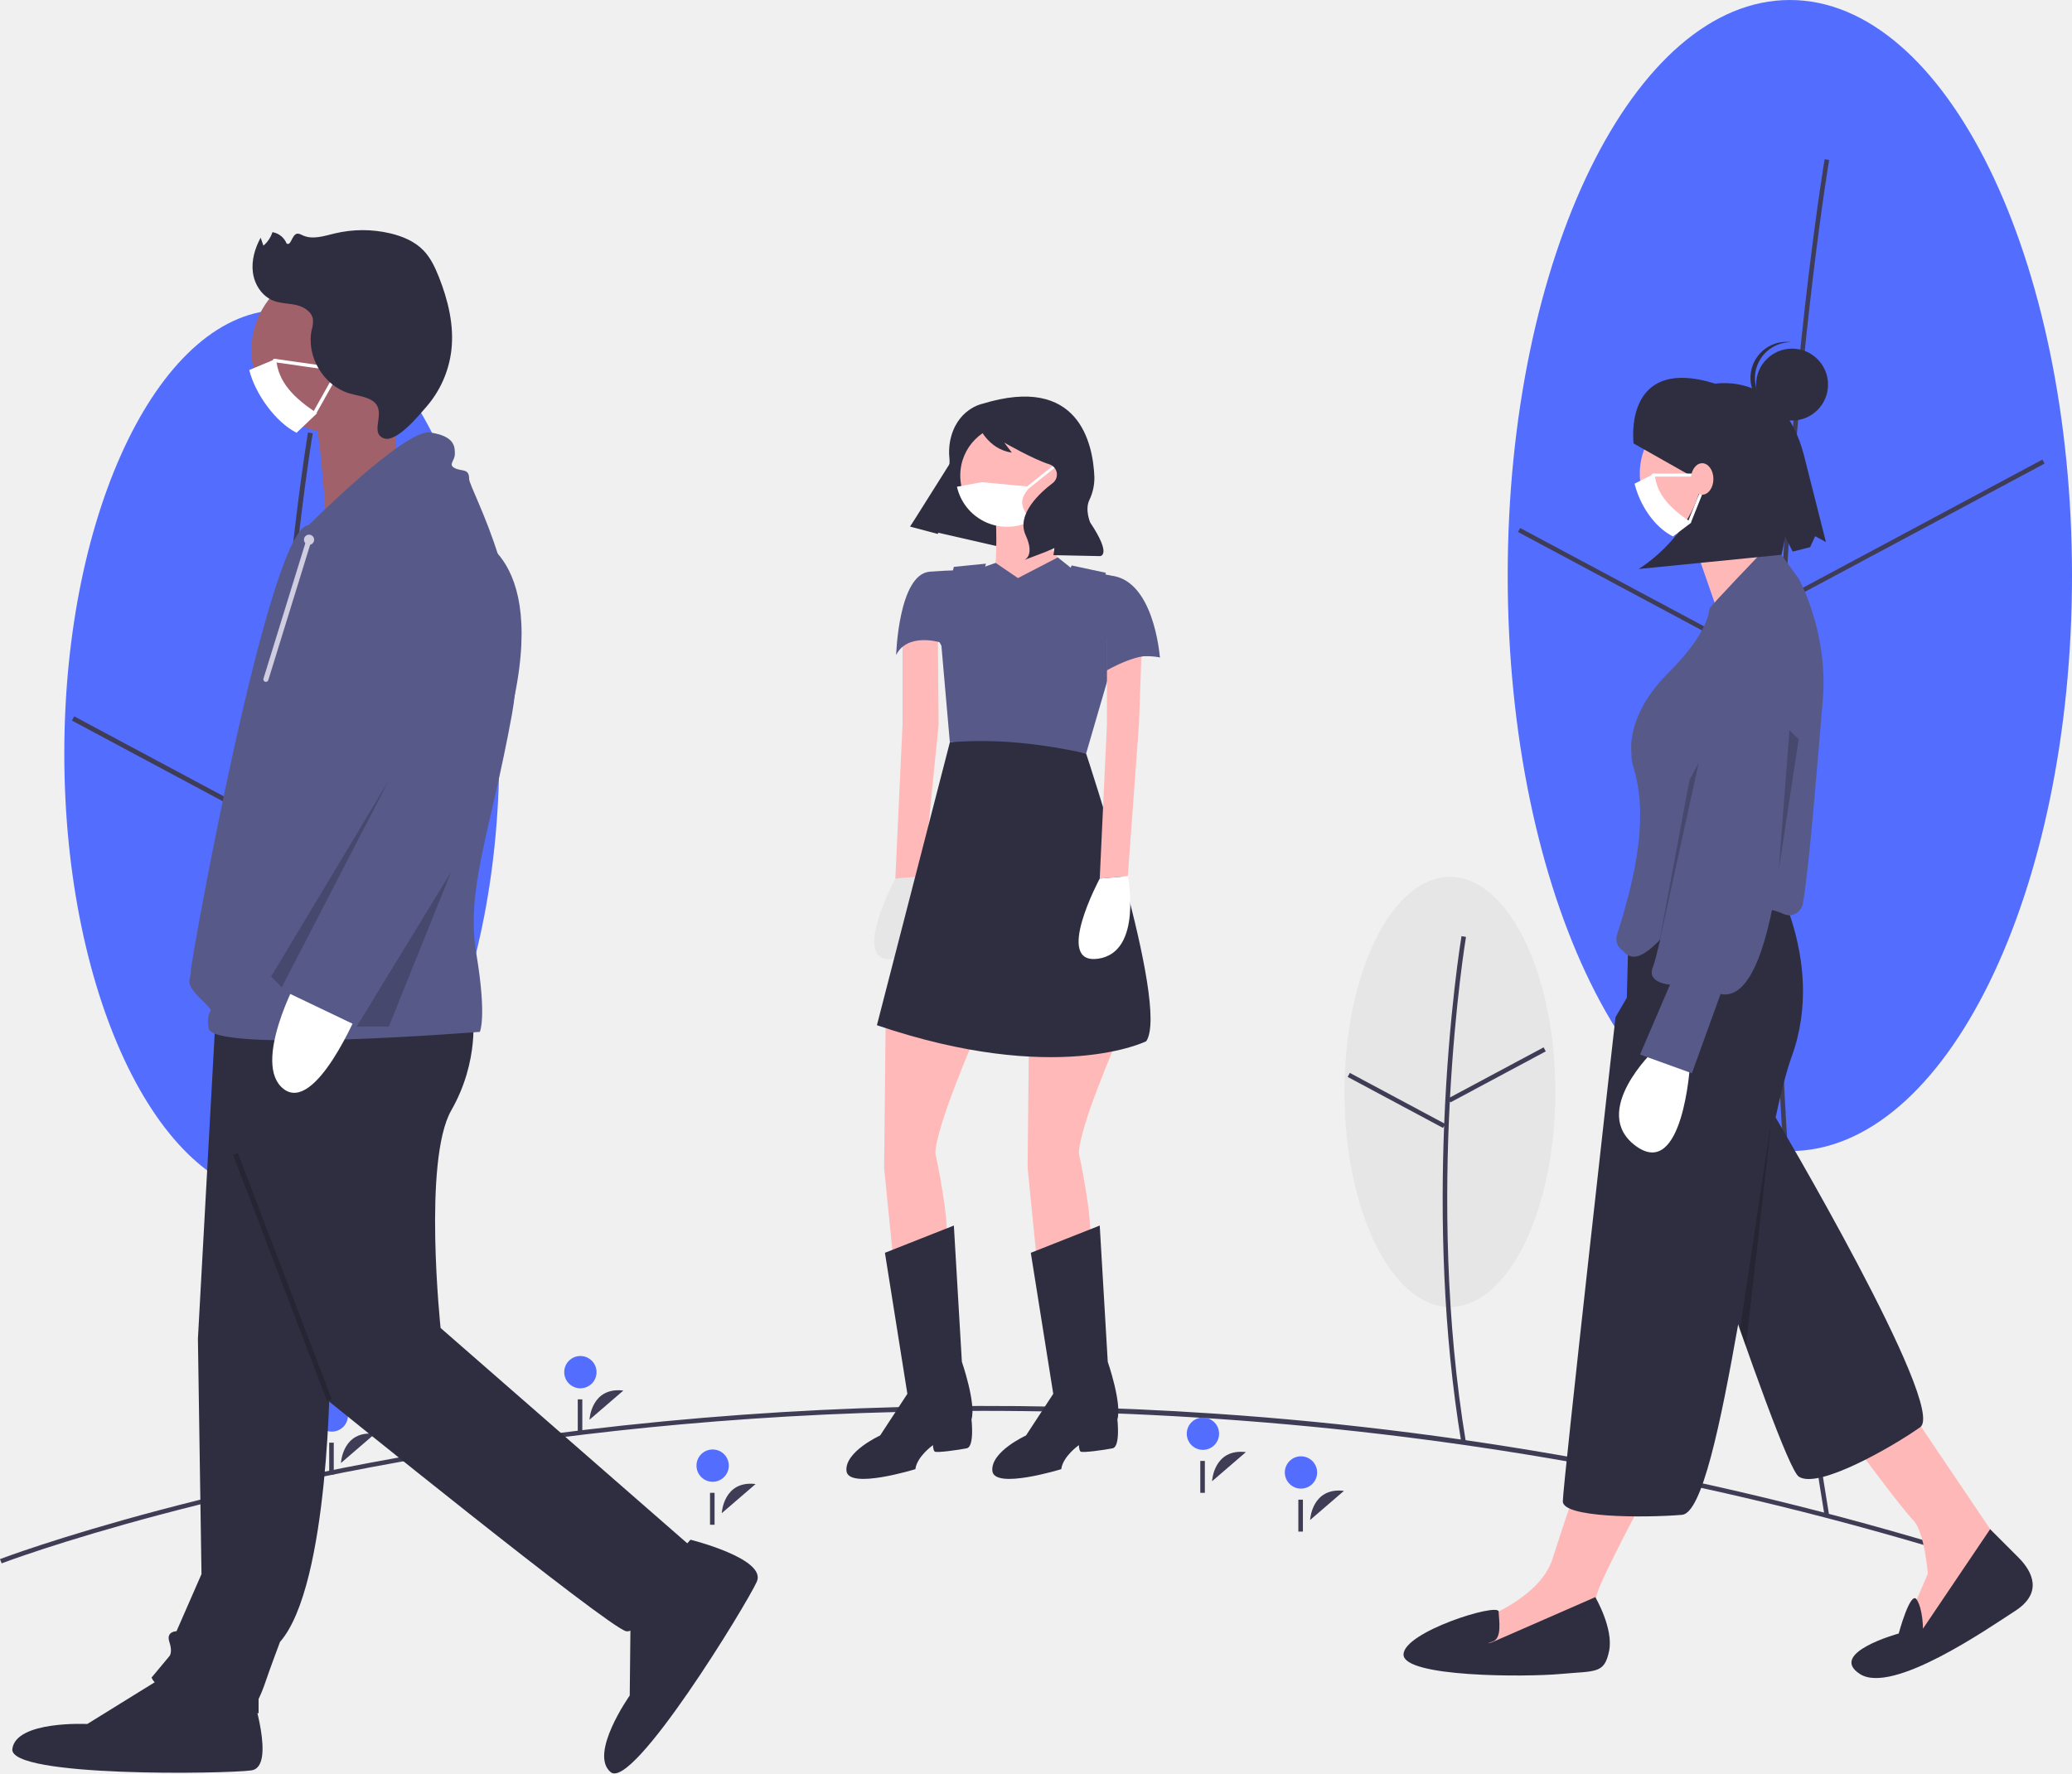
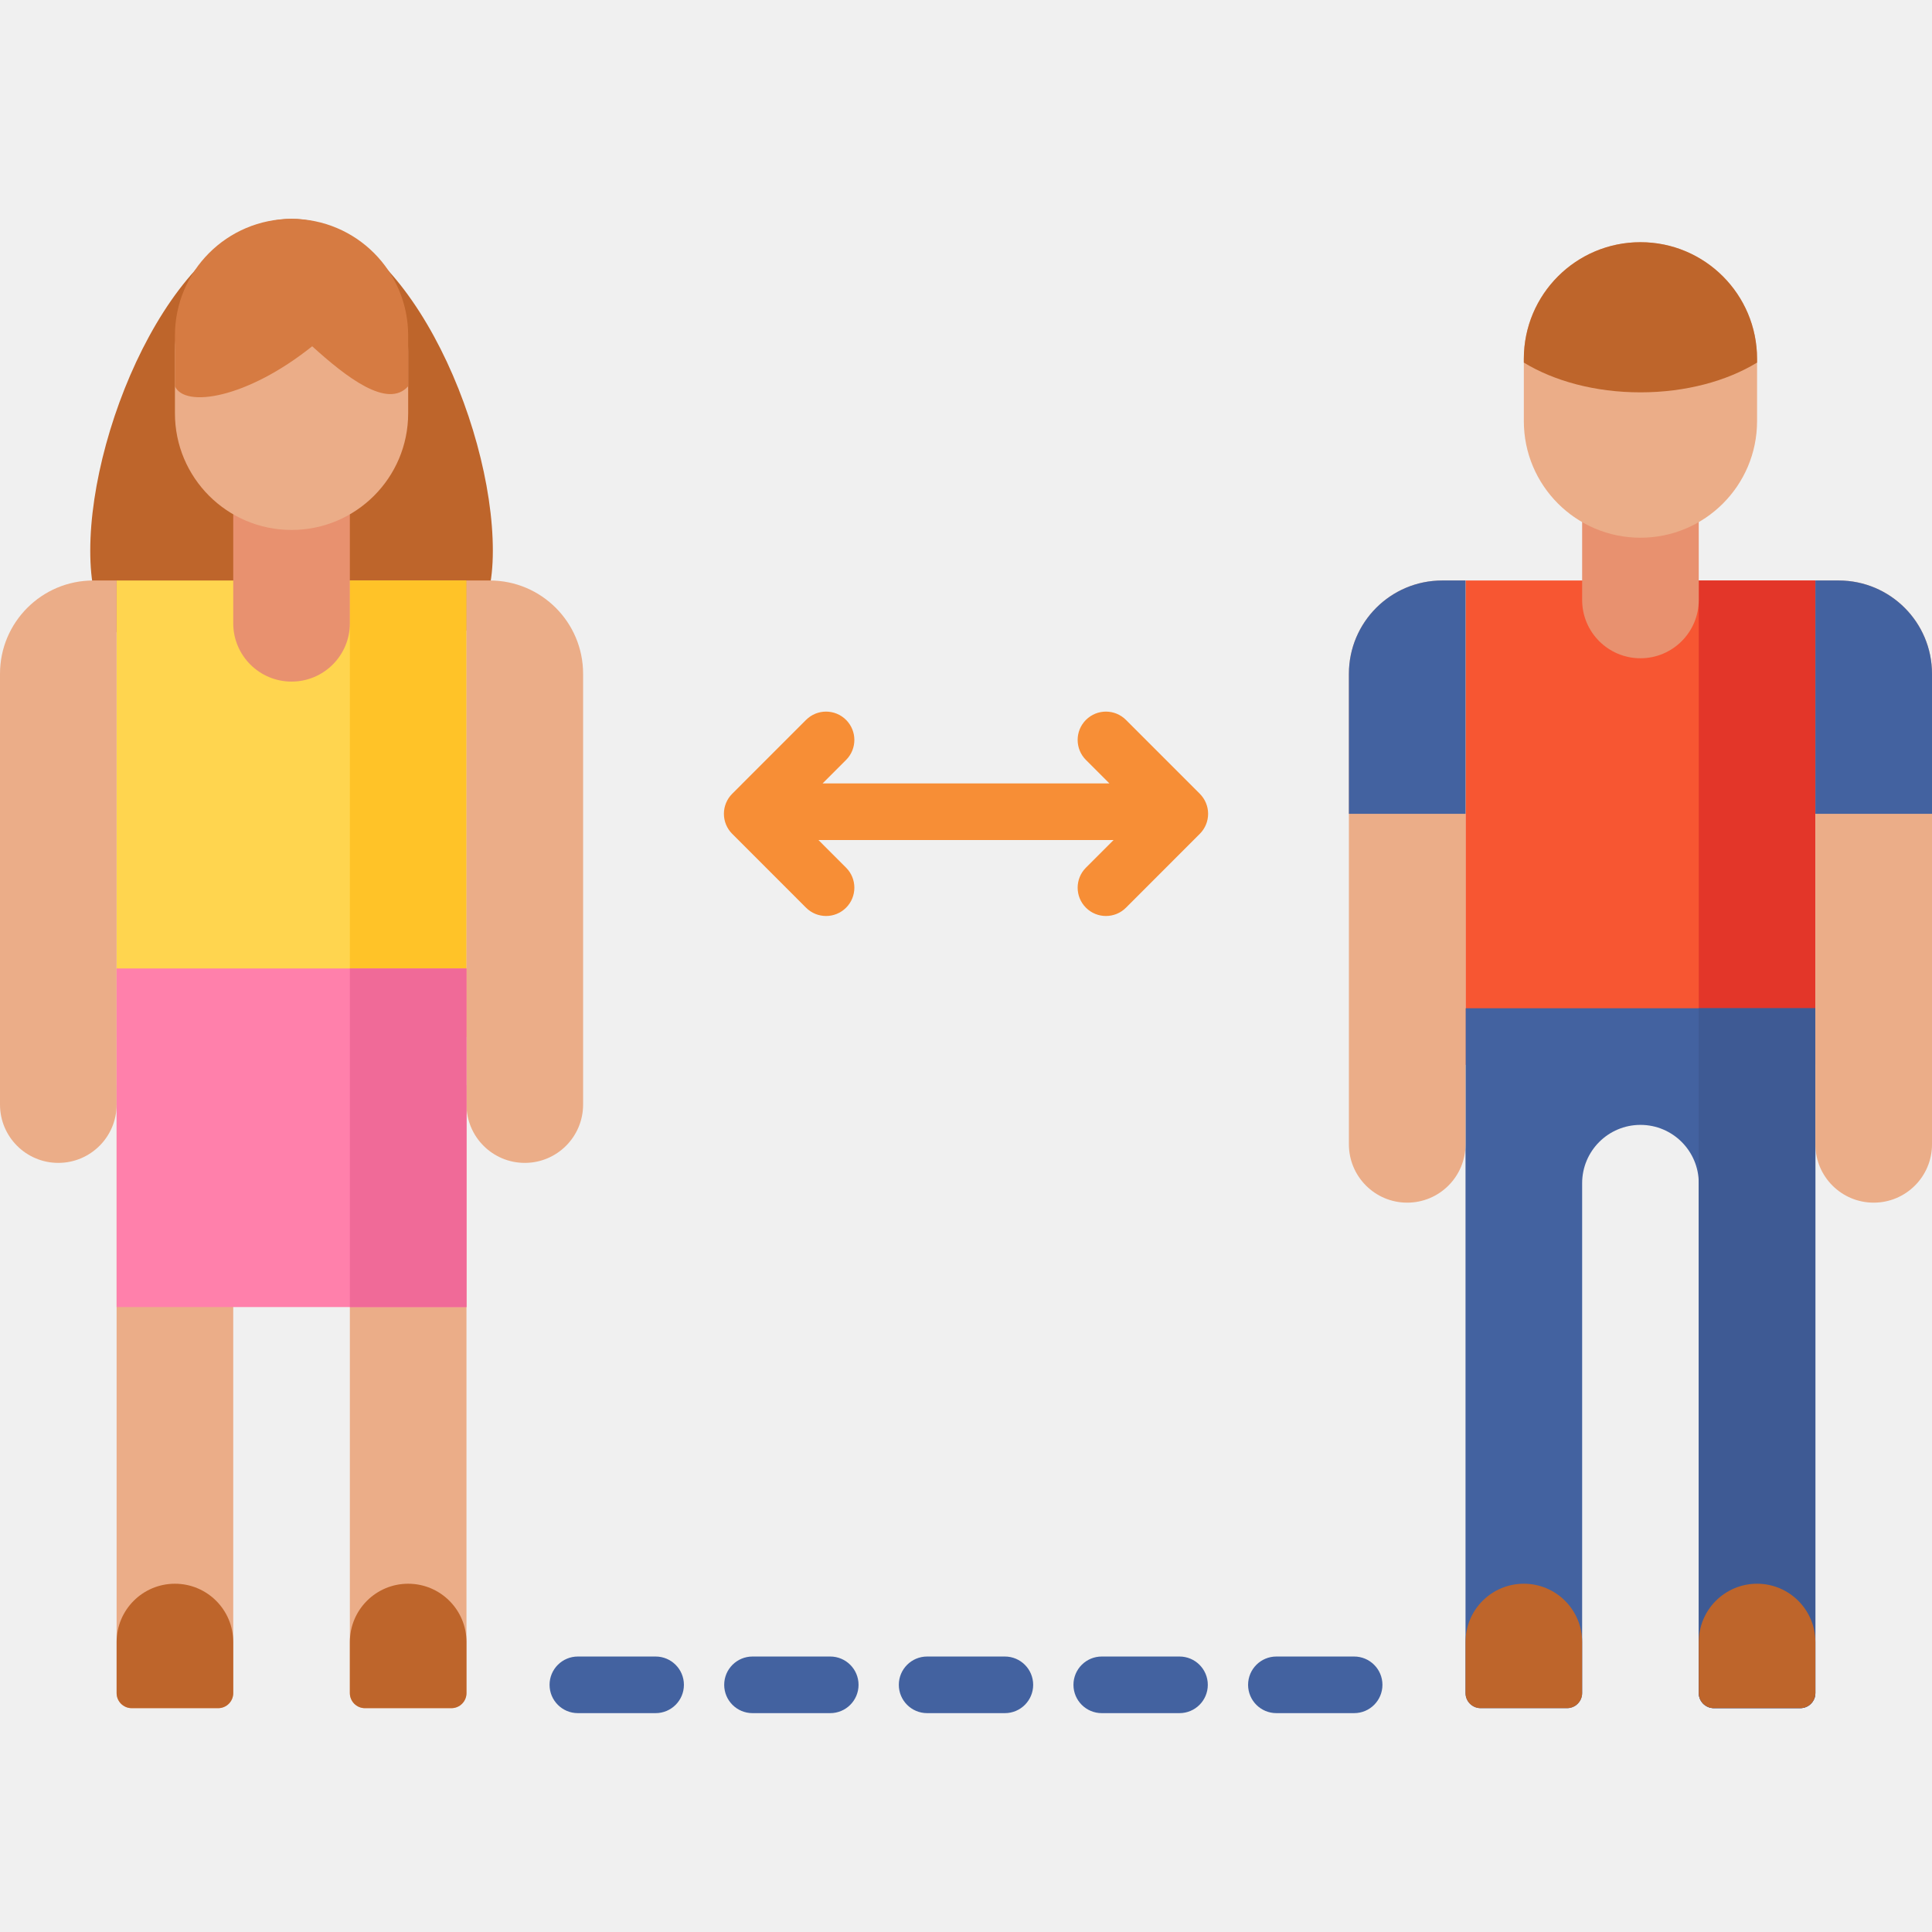
- <svg xmlns="http://www.w3.org/2000/svg" id="a2995fdc-ba4a-4390-a70c-27b90cf54d89" data-name="Layer 1" width="908.623" height="777.899" viewBox="0 0 908.623 777.899">
-   <ellipse cx="123.571" cy="330.548" rx="95.372" ry="194.598" fill="#536dfe" />
-   <path d="M268.384,393.617c4.757-84.707,14.343-141.924,14.439-142.492l-2.08-.352c-.096.569-9.699,57.877-14.464,142.694-4.397,78.281-5.458,196.685,14.463,316.214l2.081-.346C262.936,590.007,263.994,471.783,268.384,393.617Z" transform="translate(-145.6884 -61.05027)" fill="#3f3d56" />
-   <rect x="262.979" y="375.086" width="97.806" height="2.11" transform="translate(-286.2761 130.6363) rotate(-28.1569)" fill="#3f3d56" />
-   <rect x="219.801" y="350.358" width="2.11" height="97.806" transform="translate(-381.0622 344.6464) rotate(-61.8584)" fill="#3f3d56" />
-   <ellipse cx="784.894" cy="252.458" rx="123.73" ry="252.458" fill="#536dfe" />
-   <path d="M929.079,316.095C935.252,206.184,947.69,131.943,947.815,131.206l-1.972-.334c-.125.738-12.579,75.065-18.759,185.08-5.705,101.538-7.081,255.118,18.759,410.153l1.973-.328C922.008,570.933,923.382,417.524,929.079,316.095Z" transform="translate(-145.6884 -61.05027)" fill="#3f3d56" />
-   <rect x="922.434" y="292.455" width="126.887" height="2" transform="translate(-167.4955 438.9048) rotate(-28.1571)" fill="#3f3d56" />
-   <rect x="866.787" y="260.007" width="2" height="126.887" transform="translate(27.59148 875.0453) rotate(-61.8584)" fill="#3f3d56" />
-   <ellipse cx="635.82" cy="478.968" rx="46.229" ry="94.325" fill="#e6e6e6" />
-   <path d="M781.468,544.082l.274.512,41.798-22.372-.943-1.764-41.041,21.967c2.271-41.801,6.916-69.863,7.01-70.415l-1.972-.334c-.102.603-5.621,33.927-7.58,82.145l-41.393-22.156-.943,1.764,41.798,22.372.499-.933c-1.567,39.797-.689,89.56,7.62,139.41l1.973-.328C779.506,639.598,779.307,585.347,781.468,544.082Z" transform="translate(-145.6884 -61.05027)" fill="#3f3d56" />
-   <path d="M1015.746,746.816c-246.232-77.947-469.509-73.795-613.455-56.585C246.344,708.876,147.387,746.42,146.406,746.796l-.718-1.867c.984-.378,100.173-38.011,256.365-56.685a1486.92,1486.92,0,0,1,276.89-7.083,1444.325,1444.325,0,0,1,337.405,63.748Z" transform="translate(-145.6884 -61.05027)" fill="#3f3d56" />
-   <path d="M462.2,724.787s.691-14.47,14.847-12.788" transform="translate(-145.6884 -61.05027)" fill="#3f3d56" />
-   <circle cx="312.512" cy="642.881" r="7.085" fill="#536dfe" />
-   <rect x="311.359" y="654.813" width="2" height="14" fill="#3f3d56" />
-   <path d="M720.2,727.787s.691-14.47,14.847-12.788" transform="translate(-145.6884 -61.05027)" fill="#3f3d56" />
-   <circle cx="570.512" cy="645.881" r="7.085" fill="#536dfe" />
-   <rect x="569.359" y="657.813" width="2" height="14" fill="#3f3d56" />
-   <path d="M295.2,702.787s.691-14.47,14.847-12.788" transform="translate(-145.6884 -61.05027)" fill="#3f3d56" />
-   <circle cx="145.512" cy="620.881" r="7.085" fill="#536dfe" />
-   <rect x="144.359" y="632.813" width="2" height="14" fill="#3f3d56" />
-   <path d="M404.2,683.787s.691-14.47,14.847-12.788" transform="translate(-145.6884 -61.05027)" fill="#3f3d56" />
-   <circle cx="254.512" cy="601.881" r="7.085" fill="#536dfe" />
-   <rect x="253.359" y="613.813" width="2" height="14" fill="#3f3d56" />
-   <path d="M677.2,710.787s.691-14.47,14.847-12.788" transform="translate(-145.6884 -61.05027)" fill="#3f3d56" />
-   <circle cx="527.512" cy="628.881" r="7.085" fill="#536dfe" />
-   <rect x="526.359" y="640.813" width="2" height="14" fill="#3f3d56" />
-   <path d="M984.702,681.78l41.158,61.028L987.541,781.127l-4.967-9.935,8.516-19.87s-1.419-18.45-6.387-23.418-26.966-34.772-26.966-34.772Z" transform="translate(-145.6884 -61.05027)" fill="#ffb8b8" />
-   <path d="M932.19,484.504s7.804,12.352-8.517,65.574c0,0,76.13,128.488,64.066,137.003s-44.709,27.361-53.224,21.684S864.066,510.76,864.066,510.76Z" transform="translate(-145.6884 -61.05027)" fill="#2f2e41" />
-   <path d="M1018.409,731.808l12.418,12.418c6.387,6.387,10.644,15.612-1.419,23.418S975.477,804.545,961.284,795.32s17.031-17.741,17.031-17.741,5.163-19.143,7.904-14.894,2.741,12.765,2.741,12.765Z" transform="translate(-145.6884 -61.05027)" fill="#2f2e41" />
-   <path d="M868.324,715.132s-22.708,41.868-22.708,46.835,1.419,19.16,1.419,19.16l-43.287,10.644-14.902-7.096,4.967-12.773s26.966-9.225,32.643-26.966,12.064-36.191,12.064-36.191Z" transform="translate(-145.6884 -61.05027)" fill="#ffb8b8" />
-   <circle cx="748.891" cy="207.727" r="29.804" fill="#ffb8b8" />
-   <path d="M886.774,294.324l14.229,40.885L932.19,321.29S910.901,288.647,910.901,284.389Z" transform="translate(-145.6884 -61.05027)" fill="#ffb8b8" />
-   <path d="M882.516,439.797h37.61s26.966,41.158,11.354,84.445c-2.391,6.629-4.764,15.914-7.133,26.892-5.448,25.247-10.871,59.446-16.43,90.872-7.807,44.142-15.88,82.813-24.656,83.515-17.741,1.419-52.239,1.182-52.239-5.914s23.108-212.396,23.108-212.396l4.967-8.515.939-37.092A22.373,22.373,0,0,1,882.516,439.797Z" transform="translate(-145.6884 -61.05027)" fill="#2f2e41" />
-   <path d="M845.261,761.613s8.161,13.838,6.032,23.772-5.677,8.516-21.289,9.935S761.17,796.739,761.17,786.804s41.518-22.837,41.693-18.869,1.594,11.773-2.663,13.192-.355.355-.355.355Z" transform="translate(-145.6884 -61.05027)" fill="#2f2e41" />
-   <path d="M886.78,528.37s-3.087,50.409-23.676,35.402,8.024-42.115,8.024-42.115Z" transform="translate(-145.6884 -61.05027)" fill="#fff" />
-   <path d="M927.872,461.981a5.977,5.977,0,0,0,6.119-.724,6.269,6.269,0,0,0,2.321-3.954c2.977-17.161,6.601-64.734,8.688-88.791,2.619-30.186-10.465-53.566-10.574-53.708l-7.71-10.602a6.052,6.052,0,0,0-7.248-2.034S895.397,327.142,895.308,328.106c-.378,4.141-3.243,13.317-18.175,28.249-16.339,16.339-16.43,30.599-16.068,34.58q.036.393.036.785A17.505,17.505,0,0,0,861.821,397c6.844,21.576,1.484,47.406-7.122,74.369a6.081,6.081,0,0,0,2.451,6.599c2.513,1.71-.501-.827.396.271,5.931,7.268,14.467-2.862,24.231-13.915,3.401-3.85,7.256-8.214,11.8-12.758,6.247-6.247,18.182,8.008,23.732,8.008A25.77,25.77,0,0,1,927.872,461.981Z" transform="translate(-145.6884 -61.05027)" fill="#575a89" />
-   <path d="M931.182,325.811s15.588,13.146,6.732,30.196-7.679,29.624-7.679,29.624-2.358,117.125-30.03,111.434l-12.588,34.752-22.734-8.205,13.146-30.653s-10.529-.655-7.452-7.829c2.161-5.039,13.803-59.719,20.542-91.822,2.856-13.604,4.831-23.154,4.831-23.154S904.906,322.264,931.182,325.811Z" transform="translate(-145.6884 -61.05027)" fill="#575a89" />
-   <polygon points="788.763 324.281 779.998 381.79 784.727 320.297 788.763 324.281" opacity="0.2" />
-   <path d="M862.062,255.572s-5.011-38.995,35.873-26.208c0,0,29.199-5.358,38.775,31.166l9.696,38.286-4.725-2.572-2.203,4.815-7.657,1.939-3.277-6.504-1.585,7.898-62.717,6.252s28.09-16.612,28.535-46.385l-5.35,5.654Z" transform="translate(-145.6884 -61.05027)" fill="#2f2e41" />
-   <polygon points="763.014 583.199 776.999 490.013 765.625 590.611 763.014 583.199" opacity="0.2" />
-   <circle cx="785.869" cy="168.696" r="15.77" fill="#2f2e41" />
-   <path d="M915.308,225.885a15.758,15.758,0,0,1,15.763-14.739c-.326-.041-.648-.092-.98-.113a15.77,15.77,0,1,0-2.024,31.475c.332.021.659.013.987.014A15.758,15.758,0,0,1,915.308,225.885Z" transform="translate(-145.6884 -61.05027)" fill="#2f2e41" />
-   <polygon points="740.865 342.202 726.99 416.567 744.974 334.43 740.865 342.202" opacity="0.2" />
-   <path d="M887.419,290.256l-8.087,6.097c-8.329-4.191-14.575-13.888-16.845-23.144l8.812-4.446C871.991,278.203,878.692,284.479,887.419,290.256Z" transform="translate(-145.6884 -61.05027)" fill="#fff" />
-   <path d="M890.777,270.106H870.627a.672.672,0,0,1,0-1.343h20.15a.672.672,0,0,1,0,1.343Z" transform="translate(-145.6884 -61.05027)" fill="#fff" />
-   <path d="M886.747,290.256a.671.671,0,0,1-.623-.921l5.373-13.433a.671.671,0,1,1,1.246.498l-5.373,13.433A.671.671,0,0,1,886.747,290.256Z" transform="translate(-145.6884 -61.05027)" fill="#fff" />
-   <ellipse cx="746.444" cy="210.093" rx="4.928" ry="6.899" fill="#ffb8b8" />
-   <polygon points="399.191 230.876 451.677 242.887 473.853 201.062 428.974 183.54 399.191 230.876" fill="#2f2e41" />
-   <path d="M572.765,517.077s-16.872,38.664-16.872,49.912c0,0,6.678,30.58,4.569,39.015L553.082,621.821l-15.466-6.327-4.218-42.179.703-67.486Z" transform="translate(-145.6884 -61.05027)" fill="#ffb9b9" />
-   <path d="M582.256,285.796s1.406,23.198-1.406,30.228,10.545,20.386,10.545,20.386L612.484,308.995s-14.06-14.06-10.545-29.525Z" transform="translate(-145.6884 -61.05027)" fill="#ffb9b9" />
-   <path d="M538.319,446.427s-20.386,37.961-.703,35.149S550.622,445.373,550.622,445.373" transform="translate(-145.6884 -61.05027)" fill="#e6e6e6" />
-   <polyline points="404.933 384.323 411.611 317.891 411.26 277.47 395.794 280.281 395.794 317.539 392.631 385.377" fill="#ffb9b9" />
-   <path d="M533.75,610.574,563.978,598.623l3.515,59.753S573.82,676.654,571.711,683.684c0,0,1.406,11.951-2.109,12.654s-13.357,2.109-14.06,1.406-.703-2.812-.703-2.812-7.03,4.921-7.733,10.545c0,0-29.525,9.139-30.228.703s14.763-15.466,14.763-15.466l11.951-18.278Z" transform="translate(-145.6884 -61.05027)" fill="#2f2e41" />
-   <path d="M635.682,517.077s-16.872,38.664-16.872,49.912c0,0,6.678,30.58,4.569,39.015l-7.381,15.817-15.466-6.327-4.218-42.179.703-67.486Z" transform="translate(-145.6884 -61.05027)" fill="#ffb9b9" />
-   <path d="M597.721,610.574,627.95,598.623l3.515,59.753s6.327,18.278,4.218,25.307c0,0,1.406,11.951-2.109,12.654s-13.357,2.109-14.06,1.406-.703-2.812-.703-2.812-7.03,4.921-7.733,10.545c0,0-29.525,9.139-30.228.703s14.763-15.466,14.763-15.466l11.951-18.278Z" transform="translate(-145.6884 -61.05027)" fill="#2f2e41" />
-   <path d="M611.786,269.631a22.497,22.497,0,0,1-44.446,4.922,21.798,21.798,0,0,1-.551-4.922,22.498,22.498,0,0,1,44.997,0Z" transform="translate(-145.6884 -61.05027)" fill="#ffb9b9" />
-   <path d="M592.097,314.618l17.457-9.065,7.851,6.253s18.981-.703,26.01,7.733S654.311,349.416,654.311,349.416s-23.198-4.921-20.386,14.763L629.707,352.931l-3.866,9.49-47.1,16.169L557.651,342.738s-14.06-4.218-18.98,5.624c0,0,1.054-35.501,14.763-36.555,9.219-.709,16.169-.703,16.169-.703l7.733-1.406,4.952-1.757Z" transform="translate(-145.6884 -61.05027)" fill="#575a89" />
-   <path d="M621.974,391.595s36.907,110.72,26.362,126.185c0,0-39.367,19.683-118.101-7.03l31.986-124.076Q591.692,380.647,621.974,391.595Z" transform="translate(-145.6884 -61.05027)" fill="#2f2e41" />
-   <path d="M621.974,391.595l10.387-35.694c-12.46-13.55-1.706-43.598-1.706-43.598l-15.034-3.222s-15.088,40.686-30.553,35.765-7.03-36.555-7.03-36.555l-14.06,1.406-6.327,24.604,4.569,52.372C581.277,385.04,601.264,386.942,621.974,391.595Z" transform="translate(-145.6884 -61.05027)" fill="#575a89" />
-   <polyline points="494.563 384.323 499.484 317.539 500.89 277.47 485.425 280.281 485.425 317.539 482.261 385.377" fill="#ffb9b9" />
-   <path d="M627.95,446.427s-20.386,37.961-.703,35.149S640.252,445.373,640.252,445.373" transform="translate(-145.6884 -61.05027)" fill="#fff" />
-   <path d="M654.311,349.416s-2.499-36.102-23.393-35.977v41.75S646.579,345.901,654.311,349.416Z" transform="translate(-145.6884 -61.05027)" fill="#575a89" />
-   <path d="M596.481,275.436a.574.574,0,0,1-.359-1.022l11.473-9.178a.574.574,0,1,1,.717.896l-11.473,9.178A.574.574,0,0,1,596.481,275.436Z" transform="translate(-145.6884 -61.05027)" fill="#fff" />
-   <path d="M597.349,289.204c-.252.31-.505.62-.769.906a22.498,22.498,0,0,1-31.241-15.557l10.871-2,21.138,2C592.508,280.45,593.093,282.492,597.349,289.204Z" transform="translate(-145.6884 -61.05027)" fill="#fff" />
-   <path d="M576.584,238.141s-11.627,2.187-14.316,16.688a26.621,26.621,0,0,0-.228,7.404c.268,2.791-.121,8.687-6.182,15.629a151.968,151.968,0,0,0-11.035,14.172h0l12.149,3.234L562.401,275.14a102.97,102.97,0,0,1,12.032-27.655l.112-.179s4.035,10.782,14.85,12.26l-3.335-4.39s12.643,7.309,19.806,9.541a4.706,4.706,0,0,1,1.519,8.184q-.076.06-.155.12c-5.269,4.002-16.017,13.55-11.77,22.787s-.706,10.921-.706,10.921l9.131-3.474,4.179-1.79-.422,3.09,20.402.427s5.513-.033-4.28-14.75c0,0-2.363-5.518-.423-9.734a22.393,22.393,0,0,0,2.261-10.261C624.986,255.401,618.736,225.216,576.584,238.141Z" transform="translate(-145.6884 -61.05027)" fill="#2f2e41" />
-   <path d="M290.384,660.763s0,95.462-21.909,120.501c0,0-4.695,12.52-6.26,17.214a65.799,65.799,0,0,1-3.13,7.825v6.26s-42.254-4.695-46.948-15.649l7.825-9.39s1.565-1.565,0-6.26,3.13-4.695,3.13-4.695l10.955-25.039L232.481,648.244,240.306,505.833l67.293-3.13Z" transform="translate(-145.6884 -61.05027)" fill="#2f2e41" />
-   <path d="M255.955,803.174s10.955,32.864,0,34.429-106.417,3.13-104.852-9.39,32.864-10.955,32.864-10.955l32.864-20.344Z" transform="translate(-145.6884 -61.05027)" fill="#2f2e41" />
-   <path d="M352.982,505.833s3.13,20.344-9.39,42.254-4.695,95.462-4.695,95.462l111.111,97.027s-21.909,37.559-29.734,35.994S288.819,674.848,288.819,674.848L240.306,512.093Z" transform="translate(-145.6884 -61.05027)" fill="#2f2e41" />
-   <path d="M448.482,736.429s33.622,8.341,29.08,18.431-54.326,91.558-64.063,83.534,8.341-33.622,8.341-33.622l.41-38.649Z" transform="translate(-145.6884 -61.05027)" fill="#2f2e41" />
-   <path d="M327.943,214.755a35.792,35.792,0,0,1-8.024,22.637,35.904,35.904,0,0,1-34.934,12.671,34.923,34.923,0,0,1-9.249-3.183,35.971,35.971,0,0,1-18.737-23.518,35.453,35.453,0,0,1-1.046-8.606,35.995,35.995,0,1,1,71.989,0Z" transform="translate(-145.6884 -61.05027)" fill="#a0616a" />
-   <path d="M320.27,227.453l-1.592,46.317-30.286,11.966s-2.97-47.426-7.163-50.055S320.27,227.453,320.27,227.453Z" transform="translate(-145.6884 -61.05027)" fill="#a0616a" />
-   <path d="M280.995,291.435s42.254-42.254,53.208-40.689,10.955,6.26,10.955,9.39-3.13,4.695,0,6.26,6.26,0,6.26,4.695,28.169,51.643,18.779,103.287-20.344,76.683-15.649,104.852,1.565,34.429,1.565,34.429S238.741,523.048,237.176,512.093s4.695-4.695-3.13-12.52-4.695-7.825-4.695-12.52S263.78,291.435,280.995,291.435Z" transform="translate(-145.6884 -61.05027)" fill="#575a89" />
-   <path d="M302.904,504.268S284.125,549.652,270.04,538.697s6.26-48.513,6.26-48.513Z" transform="translate(-145.6884 -61.05027)" fill="#fff" />
-   <path d="M348.287,294.565s36.769,4.209,23.079,71.745S304.469,512.093,304.469,512.093l-35.994-17.214,46.948-92.332L304.469,344.643S298.209,289.87,348.287,294.565Z" transform="translate(-145.6884 -61.05027)" fill="#575a89" />
-   <polygon points="170.518 342.279 118.874 428.351 123.569 433.046 170.518 342.279" opacity="0.2" />
-   <polygon points="197.853 382.389 156.433 450.26 170.518 450.26 197.853 382.389" opacity="0.2" />
-   <rect x="268.415" y="563.384" width="2.227" height="115.562" transform="translate(-349.352 75.77956) rotate(-20.87686)" opacity="0.2" />
-   <circle cx="135.528" cy="236.751" r="2.226" fill="#d0cde1" />
-   <line x1="135.528" y1="236.751" x2="116.605" y2="297.973" fill="none" />
-   <path d="M262.293,360.136a1.113,1.113,0,0,0,1.063-.785l18.923-61.221a1.113,1.113,0,1,0-2.126-.658L261.23,358.695a1.114,1.114,0,0,0,1.063,1.441Z" transform="translate(-145.6884 -61.05027)" fill="#d0cde1" />
-   <path d="M284.731,242.323l-8.995,8.557c-9.264-4.662-18.212-17.223-20.737-27.518l11.802-4.946C267.572,228.916,275.025,235.897,284.731,242.323Z" transform="translate(-145.6884 -61.05027)" fill="#fff" />
-   <path d="M286.974,222.899a.746.746,0,0,1-.107-.007l-20.919-2.988a.747.747,0,1,1,.21-1.48l20.919,2.988a.747.747,0,0,1-.104,1.487Z" transform="translate(-145.6884 -61.05027)" fill="#fff" />
-   <path d="M283.984,242.323a.746.746,0,0,1-.651-1.113l6.931-12.339a.747.747,0,1,1,1.302.733l-6.931,12.339A.745.745,0,0,1,283.984,242.323Z" transform="translate(-145.6884 -61.05027)" fill="#fff" />
-   <path d="M308.241,236.381c-2.914-1.541-6.299-1.858-9.453-2.816-11.284-3.426-18.843-16.182-16.43-27.725a14.147,14.147,0,0,0,.593-4.569c-.422-3.419-3.92-5.625-7.274-6.408s-6.923-.67-10.13-1.929c-4.95-1.945-8.239-7.032-8.951-12.303s.851-10.646,3.395-15.317l1.212,3.487a12.933,12.933,0,0,0,3.959-5.921,8.156,8.156,0,0,1,6.215,4.997c1.945,1.147,2.225-3.563,4.373-4.258.9-.291,1.825.262,2.681.661,4.329,2.019,9.358.293,14.002-.826a52.709,52.709,0,0,1,24.468-.029c5.345,1.275,10.636,3.495,14.461,7.44,3.141,3.24,5.098,7.43,6.765,11.624,4.102,10.324,6.812,21.495,5.458,32.522a46.034,46.034,0,0,1-10.848,24.39C329.638,242.97,319.532,255.42,313.991,253.297,307.029,250.63,316.444,240.719,308.241,236.381Z" transform="translate(-145.6884 -61.05027)" fill="#2f2e41" />
+ <svg xmlns="http://www.w3.org/2000/svg" id="Layer_1" enable-background="new 0 0 512 512" height="512" viewBox="0 0 512 512" width="512">
+   <g>
+     <path d="m130.608 145.92c0 34.321-25.065 24.842-54.526 24.842s-52.163 9.478-52.163-24.842 23.883-87.92 53.345-87.92 53.344 53.6 53.344 87.92z" fill="#be652b" />
+     <path d="m30.905 153.836h92.716v120.972h-92.716z" fill="#ffd54f" />
+     <path d="m92.716 153.836h30.905v120.972h-30.905z" fill="#ffc328" />
+     <path d="m57.81 452.681h-22.904c-2.209 0-4.001-1.791-4.001-4.001v-161.113h30.905v161.113c.001 2.209-1.79 4.001-4 4.001z" fill="#ebad88" />
+     <path d="m119.621 452.681h-22.904c-2.209 0-4.001-1.791-4.001-4.001v-161.113h30.905v161.113c.001 2.209-1.79 4.001-4 4.001z" fill="#ebad88" />
+     <path d="m57.811 452.681h-22.906c-2.209 0-4-1.791-4-4v-13.523c0-8.534 6.918-15.453 15.453-15.453 8.534 0 15.453 6.918 15.453 15.453v13.523c0 2.209-1.791 4-4 4z" fill="#be652b" />
+     <path d="m119.622 452.681h-22.906c-2.209 0-4-1.791-4-4v-13.523c0-8.534 6.918-15.453 15.453-15.453 8.534 0 15.453 6.918 15.453 15.453v13.523c0 2.209-1.791 4-4 4z" fill="#be652b" />
+     <path d="m15.453 308.177c-8.535 0-15.453-6.919-15.453-15.453v-114.163c0-13.655 11.069-24.724 24.724-24.724h6.181v138.888c0 8.533-6.918 15.452-15.452 15.452z" fill="#ebad88" />
+     <path d="m139.074 308.177c8.534 0 15.453-6.918 15.453-15.453v-114.163c0-13.655-11.069-24.724-24.724-24.724h-6.181v138.888c0 8.533 6.918 15.452 15.452 15.452z" fill="#ebad88" />
+     <path d="m30.905 256.652h92.716v89.733h-92.716z" fill="#ff80ab" />
+     <path d="m92.716 256.652h30.905v89.733h-30.905z" fill="#f06a98" />
+     <path d="m77.264 180.629c-8.534 0-15.453-6.918-15.453-15.453v-42.255h30.905v42.255c0 8.535-6.918 15.453-15.452 15.453z" fill="#e8916f" />
+     <path d="m77.264 140.44c-17.069 0-30.905-13.837-30.905-30.905v-16.508c0-17.069 13.837-30.905 30.905-30.905 17.069 0 30.905 13.837 30.905 30.905v16.507c0 17.069-13.837 30.906-30.905 30.906z" fill="#ebad88" />
+     <path d="m77.264 58c-17.069 0-30.905 13.841-30.905 30.915v13.45c2.615 5.805 19.045 3.249 36.373-10.597 8.981 8.138 19.97 16.717 25.438 10.597v-13.45c-.001-17.074-13.838-30.915-30.906-30.915z" fill="#d67b42" />
+     <path d="m388.378 153.836h92.716v128.358h-92.716z" fill="#f75632" />
+     <path d="m450.189 153.836h30.905v128.358h-30.905z" fill="#e33629" />
+     <path d="m481.095 267.191v181.488c0 2.21-1.791 4.001-4 4.001h-22.905c-2.209 0-4-1.791-4-4.001v-135.116c0-8.537-6.918-15.457-15.453-15.457-8.534 0-15.453 6.921-15.453 15.457v135.116c0 2.21-1.791 4.001-4 4.001h-22.905c-2.209 0-4-1.791-4-4.001v-181.488z" fill="#4362a0" />
+     <g>
+       <path d="m450.189 267.191v181.488c0 2.21 1.791 4.001 4 4.001h22.905c2.209 0 4-1.791 4-4.001v-181.488z" fill="#3e5a94" />
+     </g>
+     <path d="m415.284 452.681h-22.905c-2.209 0-4-1.791-4-4v-13.523c0-8.534 6.918-15.453 15.453-15.453 8.534 0 15.453 6.918 15.453 15.453v13.523c-.001 2.209-1.792 4-4.001 4z" fill="#be652b" />
+     <path d="m477.095 452.681h-22.905c-2.209 0-4-1.791-4-4v-13.523c0-8.534 6.918-15.453 15.453-15.453 8.534 0 15.453 6.918 15.453 15.453v13.523c-.001 2.209-1.792 4-4.001 4z" fill="#be652b" />
+     <path d="m372.926 318.716c-8.534 0-15.453-6.918-15.453-15.453v-124.702c0-13.655 11.069-24.724 24.724-24.724h6.181v149.427c0 8.534-6.918 15.452-15.452 15.452z" fill="#ebad88" />
+     <path d="m496.547 318.716c8.534 0 15.453-6.918 15.453-15.453v-124.702c0-13.655-11.069-24.724-24.724-24.724h-6.181v149.427c0 8.534 6.918 15.452 15.452 15.452z" fill="#ebad88" />
+     <path d="m434.736 174.446c-8.534 0-15.453-6.918-15.453-15.453v-36.072h30.905v36.072c.001 8.535-6.917 15.453-15.452 15.453z" fill="#e8916f" />
+     <path d="m434.736 142.501c-17.069 0-30.905-13.837-30.905-30.905v-16.508c0-17.069 13.837-30.905 30.905-30.905 17.069 0 30.905 13.837 30.905 30.905v16.507c.001 17.069-13.836 30.906-30.905 30.906z" fill="#ebad88" />
+     <path d="m434.736 64.183c-17.069 0-30.905 13.841-30.905 30.915v.99c7.991 4.879 18.887 7.888 30.905 7.888s22.914-3.009 30.905-7.888v-.99c.001-17.074-13.836-30.915-30.905-30.915z" fill="#be652b" />
+     <path d="m388.378 215.666h-30.905v-37.102c0-13.657 11.071-24.728 24.728-24.728h6.177z" fill="#4362a0" />
+     <path d="m481.095 215.666h30.905v-37.102c0-13.657-11.071-24.728-24.728-24.728h-6.177z" fill="#4362a0" />
+     <path d="m317.963 210.361-19.574-19.579c-2.929-2.93-7.678-2.93-10.606 0-2.929 2.93-2.929 7.68 0 10.61l6.216 6.217h-75.997l6.216-6.217c2.929-2.93 2.929-7.68 0-10.61-2.928-2.93-7.677-2.93-10.606 0l-19.574 19.579c-1.407 1.407-2.197 3.315-2.197 5.305s.79 3.898 2.197 5.305l19.574 19.58c1.464 1.465 3.384 2.197 5.303 2.197s3.839-.733 5.303-2.197c2.929-2.93 2.929-7.68 0-10.61l-7.325-7.327h78.217l-7.325 7.327c-2.929 2.93-2.929 7.68 0 10.61 1.464 1.465 3.384 2.197 5.303 2.197s3.839-.733 5.303-2.197l19.574-19.58c1.407-1.407 2.197-3.315 2.197-5.305s-.792-3.898-2.199-5.305z" fill="#f78e36" />
+     <g fill="#4362a0">
+       <path d="m173.744 438.995h-20.604c-4.142 0-7.5 3.359-7.5 7.502s3.358 7.502 7.5 7.502h20.604c4.142 0 7.5-3.359 7.5-7.502s-3.358-7.502-7.5-7.502z" />
+       <path d="m220.023 438.995h-20.604c-4.142 0-7.5 3.359-7.5 7.502s3.358 7.502 7.5 7.502h20.604c4.142 0 7.5-3.359 7.5-7.502s-3.358-7.502-7.5-7.502z" />
+       <path d="m266.302 438.995h-20.604c-4.142 0-7.5 3.359-7.5 7.502s3.358 7.502 7.5 7.502h20.604c4.142 0 7.5-3.359 7.5-7.502s-3.358-7.502-7.5-7.502z" />
+       <path d="m312.581 438.995h-20.604c-4.142 0-7.5 3.359-7.5 7.502s3.358 7.502 7.5 7.502h20.604c4.142 0 7.5-3.359 7.5-7.502s-3.358-7.502-7.5-7.502z" />
+       <path d="m358.86 438.995h-20.604c-4.142 0-7.5 3.359-7.5 7.502s3.358 7.502 7.5 7.502h20.604c4.142 0 7.5-3.359 7.5-7.502s-3.358-7.502-7.5-7.502z" />
+     </g>
+   </g>
</svg>
